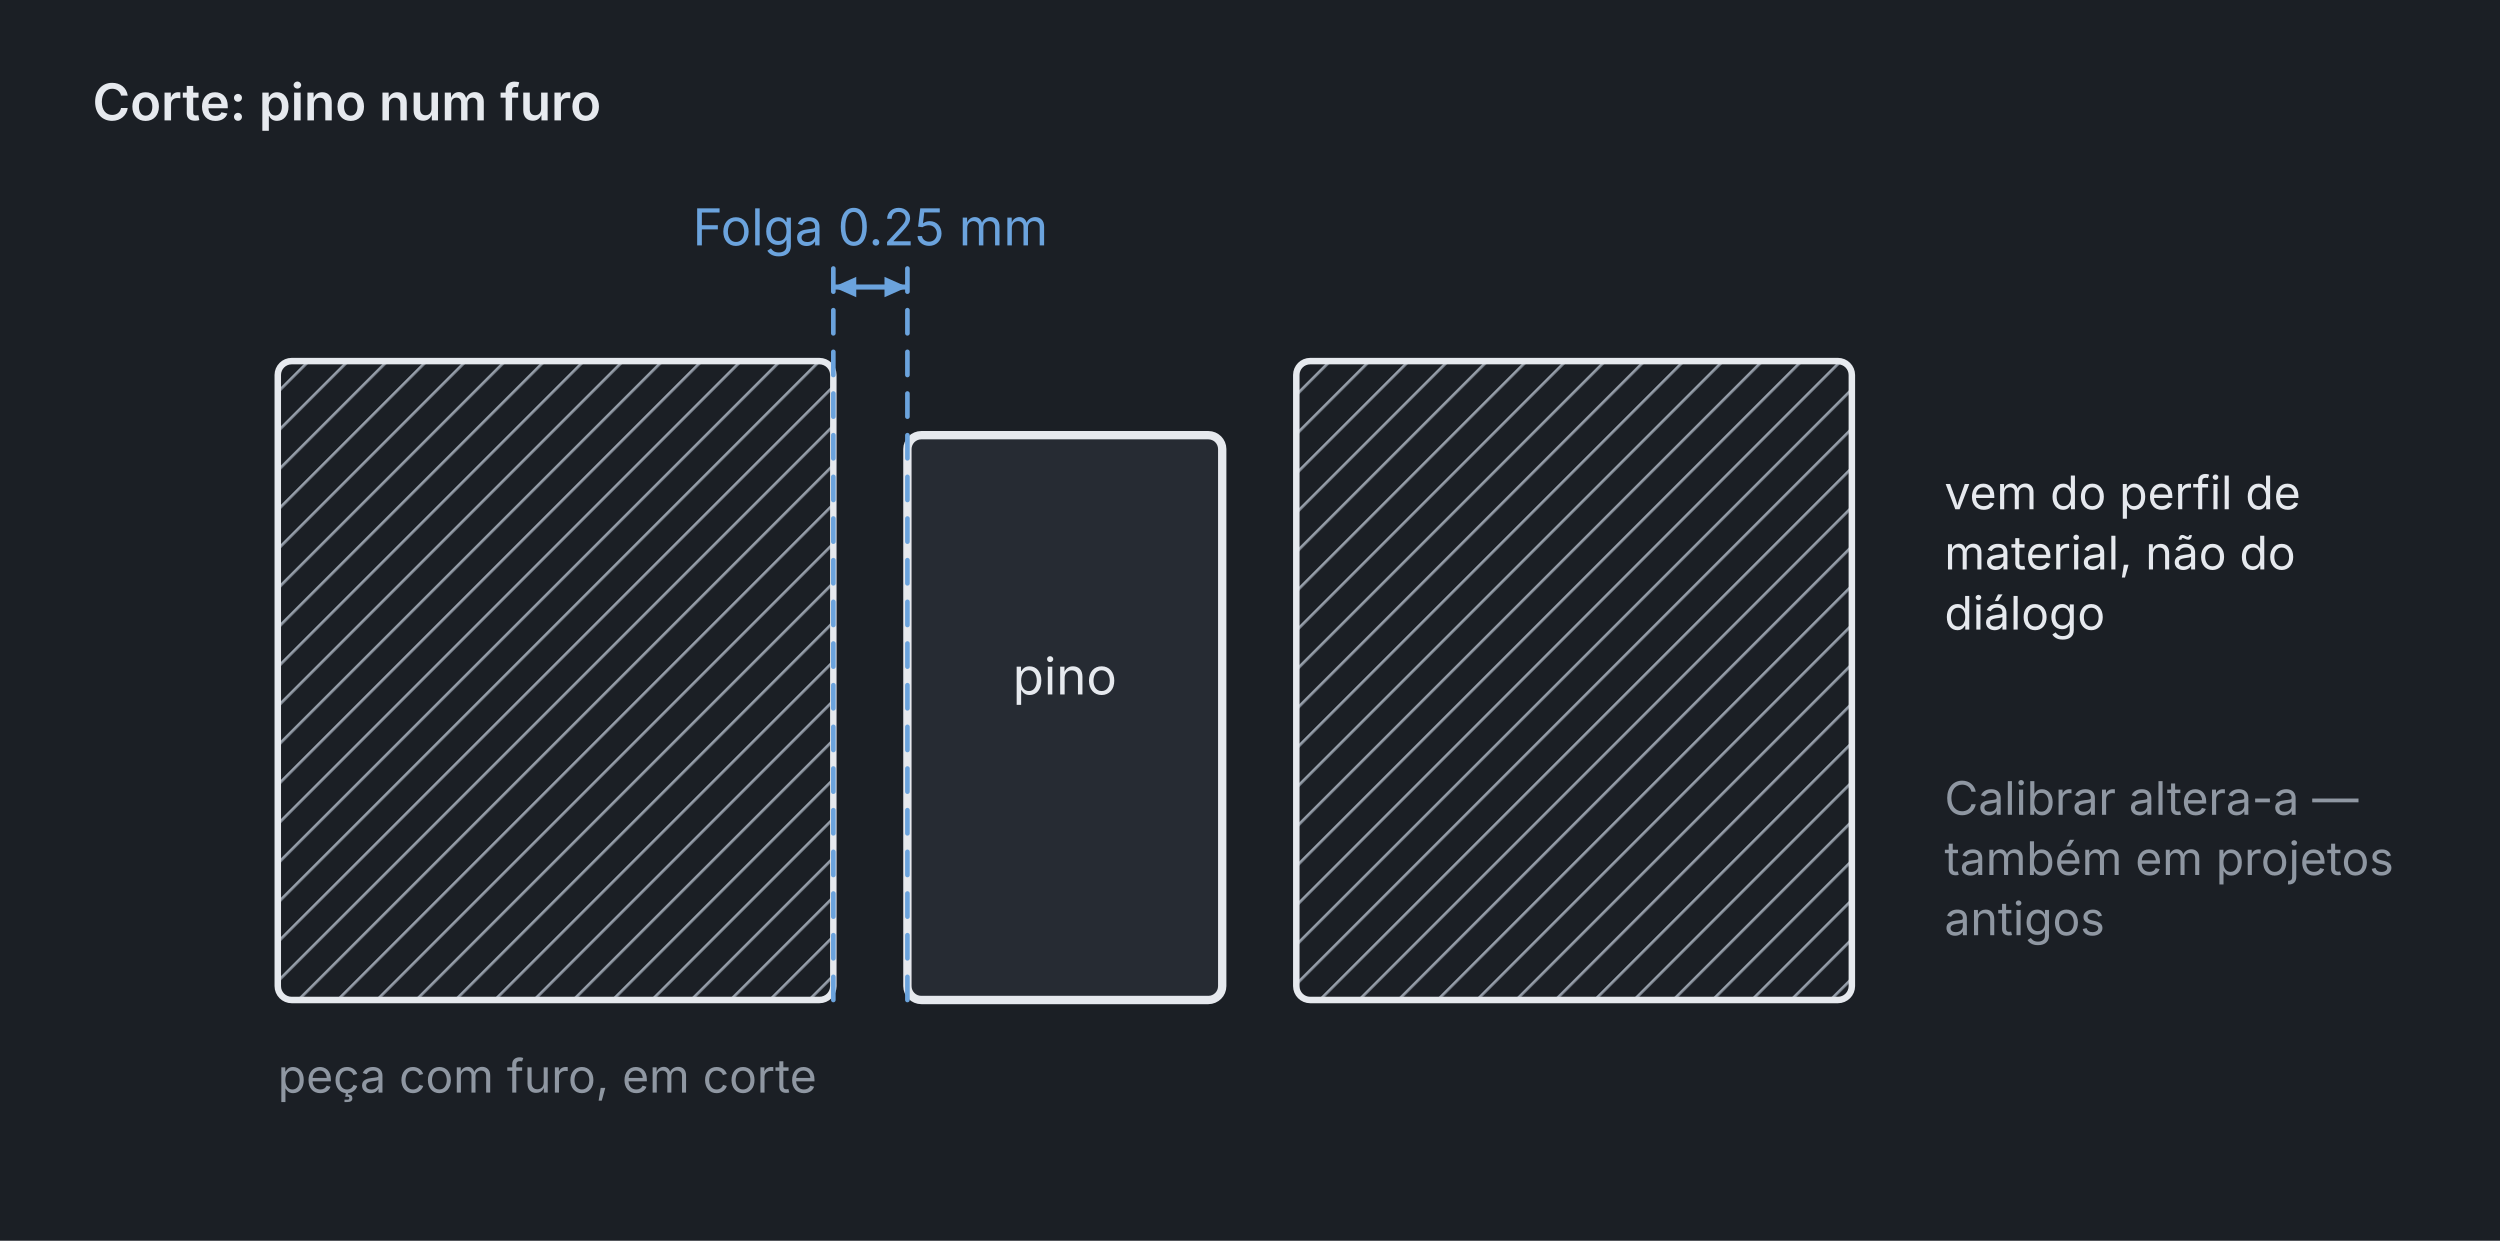
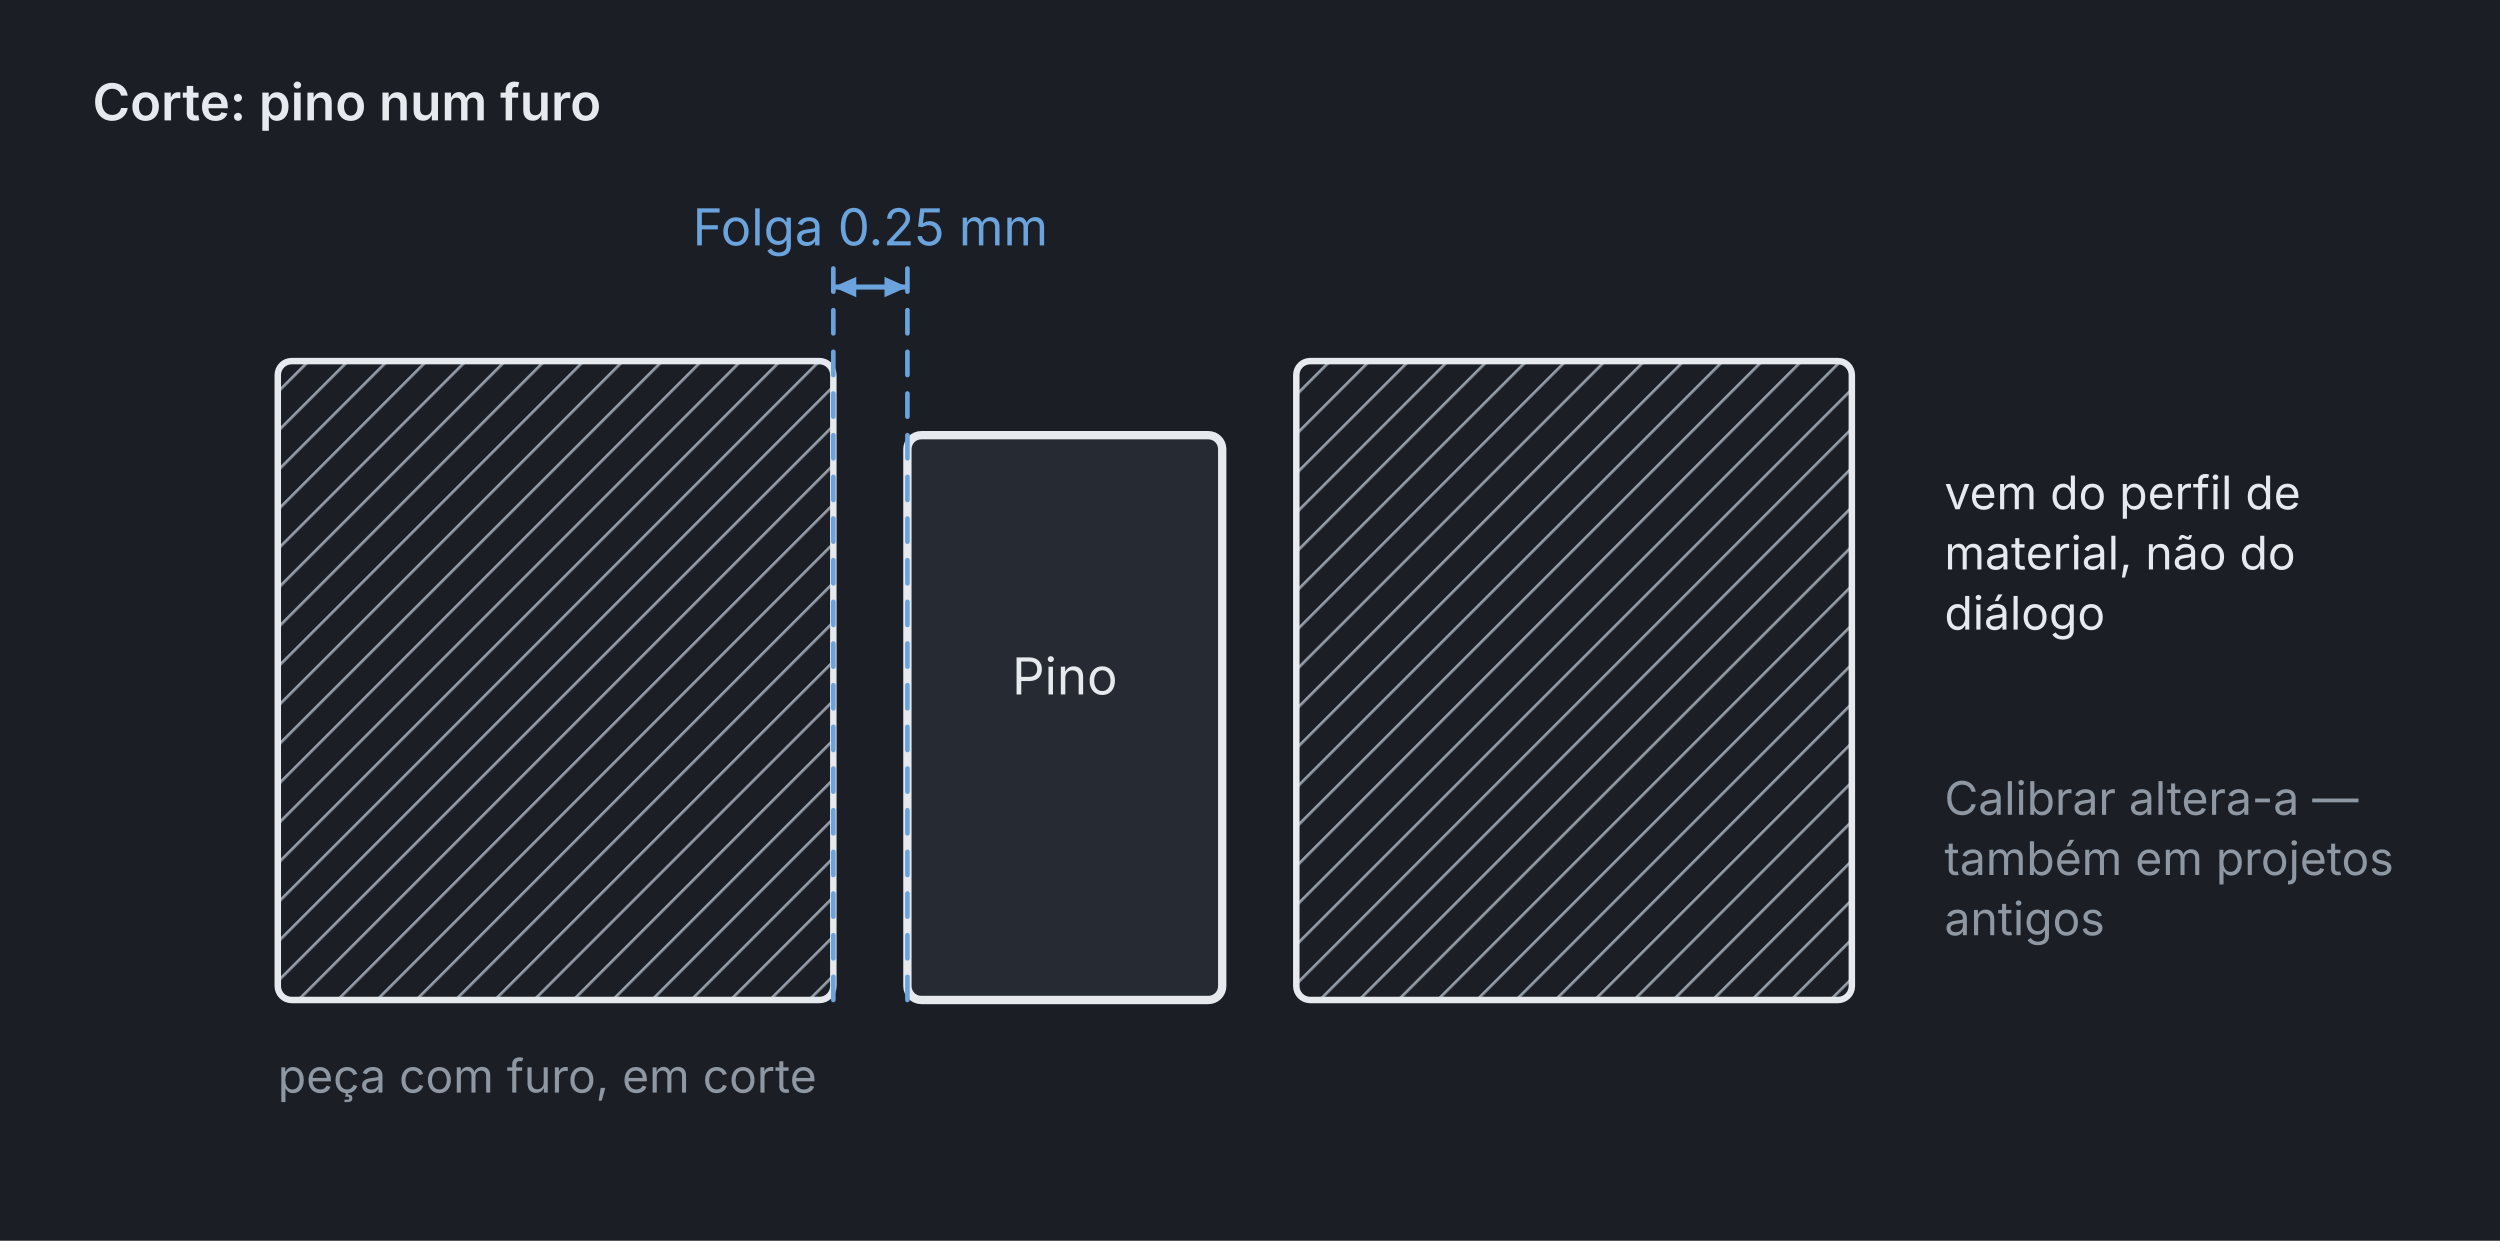
<svg xmlns="http://www.w3.org/2000/svg" viewBox="0 0 540 268" width="540" height="268">
  <defs>
    <pattern id="hatch45" width="6" height="6" patternUnits="userSpaceOnUse" patternTransform="rotate(45)">
      <line x1="0" y1="0" x2="0" y2="6" stroke="#8f97a2" stroke-width="1.2" />
    </pattern>
    <marker id="arrow6ba3dd" viewBox="0 0 10 10" refX="9" refY="5" markerWidth="5" markerHeight="5" orient="auto-start-reverse">
      <path d="M 0 1 L 9 5 L 0 9 z" fill="#6ba3dd" />
    </marker>
  </defs>
  <rect x="0" y="0" width="540" height="268" fill="#1b1f25" />
  <text x="20" y="26" fill="#e6e9ee" font-size="11" font-family="system-ui, -apple-system, Segoe UI, sans-serif" text-anchor="start" font-weight="600">Corte: pino num furo</text>
  <rect x="60" y="78" width="120" height="138" fill="url(#hatch45)" />
  <rect x="60" y="78" width="120" height="138" rx="3" fill="none" stroke="#e6e9ee" stroke-width="1.4" />
  <rect x="280" y="78" width="120" height="138" fill="url(#hatch45)" />
  <rect x="280" y="78" width="120" height="138" rx="3" fill="none" stroke="#e6e9ee" stroke-width="1.4" />
  <text x="60" y="236" fill="#8f97a2" font-size="10" font-family="system-ui, -apple-system, Segoe UI, sans-serif" text-anchor="start">peça com furo, em corte</text>
  <rect x="196" y="94" width="68" height="122" rx="3" fill="#262b33" stroke="#e6e9ee" stroke-width="1.8" />
-   <text x="230" y="150" fill="#e6e9ee" font-size="11" font-family="system-ui, -apple-system, Segoe UI, sans-serif" text-anchor="middle">pino</text>
+   <text x="230" y="150" fill="#e6e9ee" font-size="11" font-family="system-ui, -apple-system, Segoe UI, sans-serif" text-anchor="middle">Pino</text>
  <line x1="180" y1="58" x2="180" y2="216" stroke="#6ba3dd" stroke-width="1" stroke-dasharray="5 4" stroke-linecap="round" />
  <line x1="196" y1="58" x2="196" y2="216" stroke="#6ba3dd" stroke-width="1" stroke-dasharray="5 4" stroke-linecap="round" />
  <line x1="180" y1="62" x2="196" y2="62" stroke="#6ba3dd" stroke-width="1.1" marker-start="url(#arrow6ba3dd)" marker-end="url(#arrow6ba3dd)" />
  <text x="188" y="53" fill="#6ba3dd" font-size="11" font-family="system-ui, -apple-system, Segoe UI, sans-serif" text-anchor="middle">Folga 0.25 mm</text>
  <text x="420" y="110" fill="#e6e9ee" font-size="10" font-family="system-ui, -apple-system, Segoe UI, sans-serif" text-anchor="start">vem do perfil de</text>
  <text x="420" y="123" fill="#e6e9ee" font-size="10" font-family="system-ui, -apple-system, Segoe UI, sans-serif" text-anchor="start">material, não do</text>
  <text x="420" y="136" fill="#e6e9ee" font-size="10" font-family="system-ui, -apple-system, Segoe UI, sans-serif" text-anchor="start">diálogo</text>
  <text x="420" y="176" fill="#8f97a2" font-size="10" font-family="system-ui, -apple-system, Segoe UI, sans-serif" text-anchor="start">Calibrar altera-a —</text>
  <text x="420" y="189" fill="#8f97a2" font-size="10" font-family="system-ui, -apple-system, Segoe UI, sans-serif" text-anchor="start">também em projetos</text>
  <text x="420" y="202" fill="#8f97a2" font-size="10" font-family="system-ui, -apple-system, Segoe UI, sans-serif" text-anchor="start">antigos</text>
</svg>
